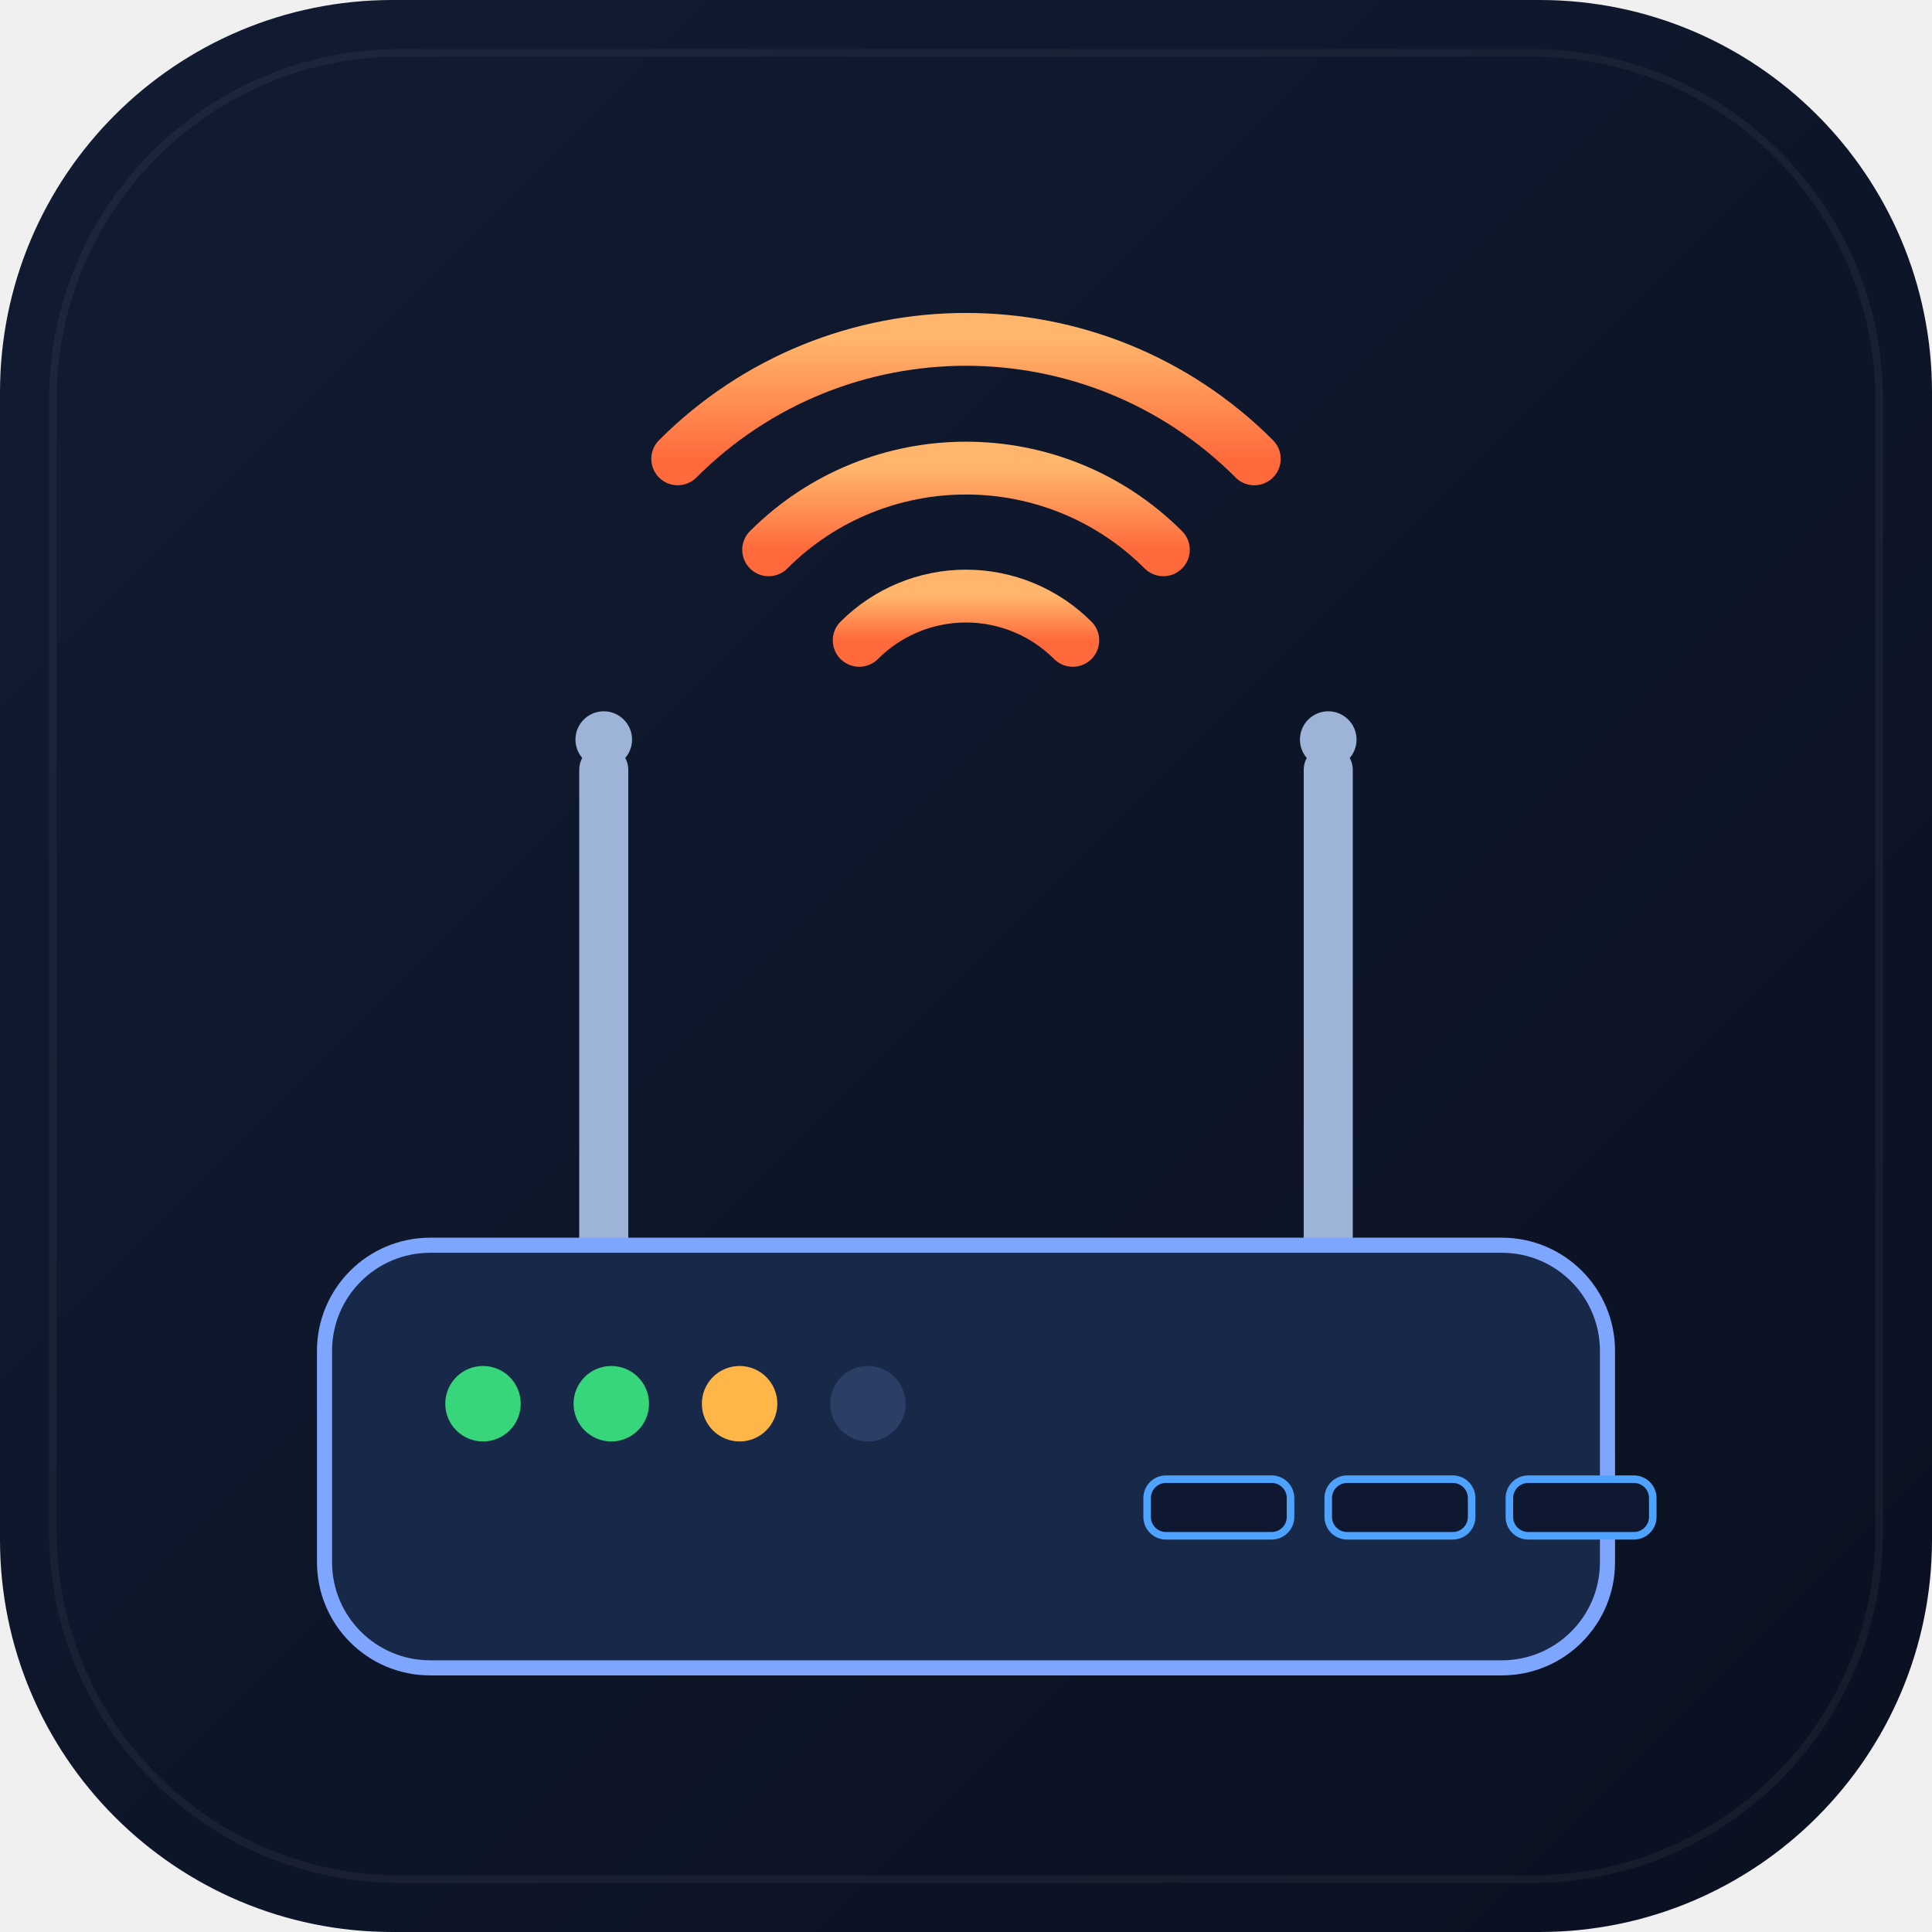
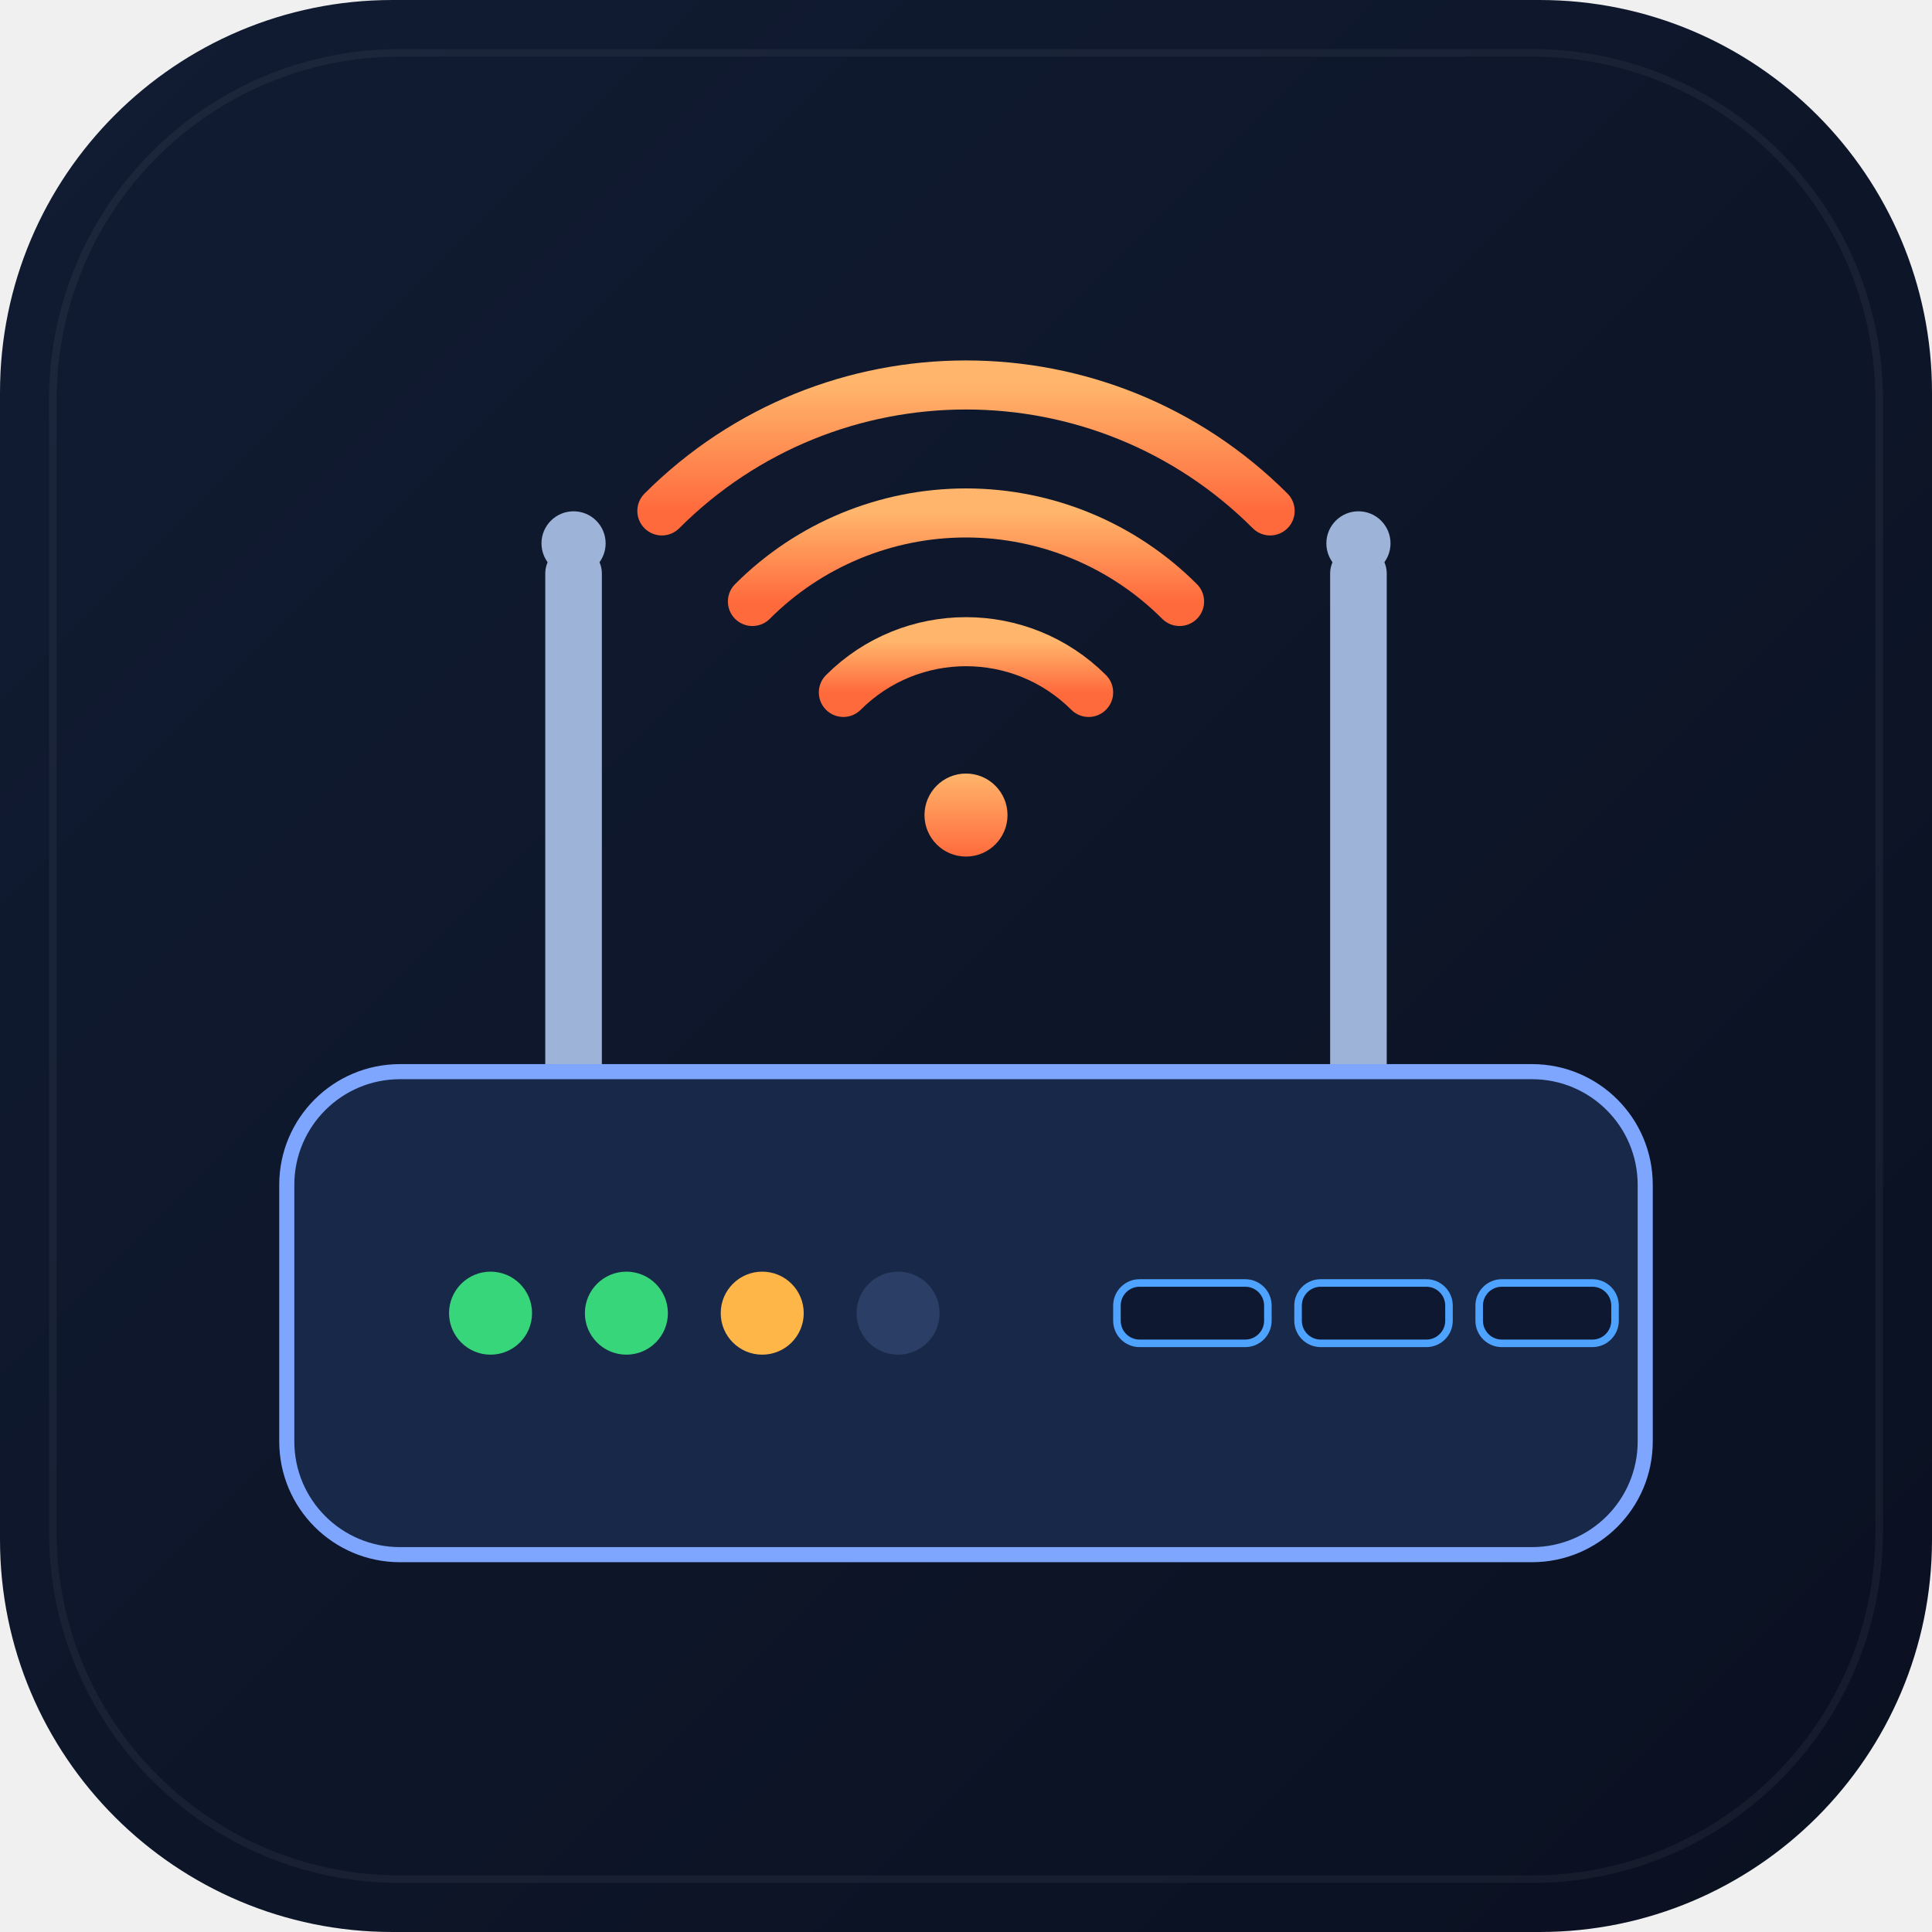
<svg xmlns="http://www.w3.org/2000/svg" viewBox="0 0 512 512" width="512" height="512">
  <defs>
    <linearGradient id="bg" x1="0" y1="0" x2="1" y2="1">
      <stop offset="0" stop-color="#111c33" />
      <stop offset="1" stop-color="#0a1020" />
    </linearGradient>
    <linearGradient id="wifi" x1="0" y1="1" x2="0" y2="0">
      <stop offset="0" stop-color="#ff6a3d" />
      <stop offset="1" stop-color="#ffb56b" />
    </linearGradient>
  </defs>
  <rect width="512" height="512" rx="104" fill="url(#bg)" />
  <rect x="14" y="14" width="484" height="484" rx="92" fill="none" stroke="#ffffff" stroke-opacity="0.05" stroke-width="2" />
-   <g fill="none" stroke="url(#wifi)" stroke-width="14" stroke-linecap="round">
-     <path d="M 227.7 169.7 A 40 40 0 0 1 284.3 169.7" />
-     <path d="M 203.7 145.7 A 74 74 0 0 1 308.3 145.7" />
-     <path d="M 179.6 121.6 A 108 108 0 0 1 332.4 121.6" />
+   <circle cx="256" cy="216" r="11" fill="url(#wifi)" />
+   <g fill="none" stroke="url(#wifi)" stroke-width="13" stroke-linecap="round">
+     <path d="M 223.5 183.5 A 46 46 0 0 1 288.5 183.5" />
+     <path d="M 199.4 159.4 A 80 80 0 0 1 312.6 159.4" />
+     <path d="M 175.4 135.4 A 114 114 0 0 1 336.6 135.4" />
  </g>
-   <line x1="160" y1="330" x2="160" y2="204" stroke="#9db4d8" stroke-width="13" stroke-linecap="round" />
-   <circle cx="160" cy="196" r="7.5" fill="#9db4d8" />
-   <line x1="352" y1="330" x2="352" y2="204" stroke="#9db4d8" stroke-width="13" stroke-linecap="round" />
-   <circle cx="352" cy="196" r="7.5" fill="#9db4d8" />
-   <rect x="86" y="330" width="340" height="112" rx="28" fill="#182848" stroke="#7ea6ff" stroke-width="4" />
-   <circle cx="128" cy="372" r="10" fill="#37d67a" />
-   <circle cx="162" cy="372" r="10" fill="#37d67a" />
-   <circle cx="196" cy="372" r="10" fill="#ffb648" />
-   <circle cx="230" cy="372" r="10" fill="#2b3f66" />
+   <line x1="152" y1="292" x2="152" y2="152" stroke="#9db4d8" stroke-width="15" stroke-linecap="round" />
+   <circle cx="152" cy="144" r="8.5" fill="#9db4d8" />
+   <line x1="360" y1="292" x2="360" y2="152" stroke="#9db4d8" stroke-width="15" stroke-linecap="round" />
+   <circle cx="360" cy="144" r="8.5" fill="#9db4d8" />
+   <rect x="76" y="284" width="360" height="128" rx="30" fill="#182848" stroke="#7ea6ff" stroke-width="4" />
+   <circle cx="130" cy="348" r="11" fill="#37d67a" />
+   <circle cx="166" cy="348" r="11" fill="#37d67a" />
+   <circle cx="202" cy="348" r="11" fill="#ffb648" />
+   <circle cx="238" cy="348" r="11" fill="#2b3f66" />
  <g fill="#0e1830" stroke="#4da3ff" stroke-width="2">
-     <rect x="304" y="392" width="38" height="15" rx="5" />
-     <rect x="352" y="392" width="38" height="15" rx="5" />
-     <rect x="400" y="392" width="38" height="15" rx="5" />
+     <rect x="296" y="340" width="40" height="16" rx="6" />
+     <rect x="344" y="340" width="40" height="16" rx="6" />
+     <rect x="392" y="340" width="36" height="16" rx="6" />
  </g>
</svg>
